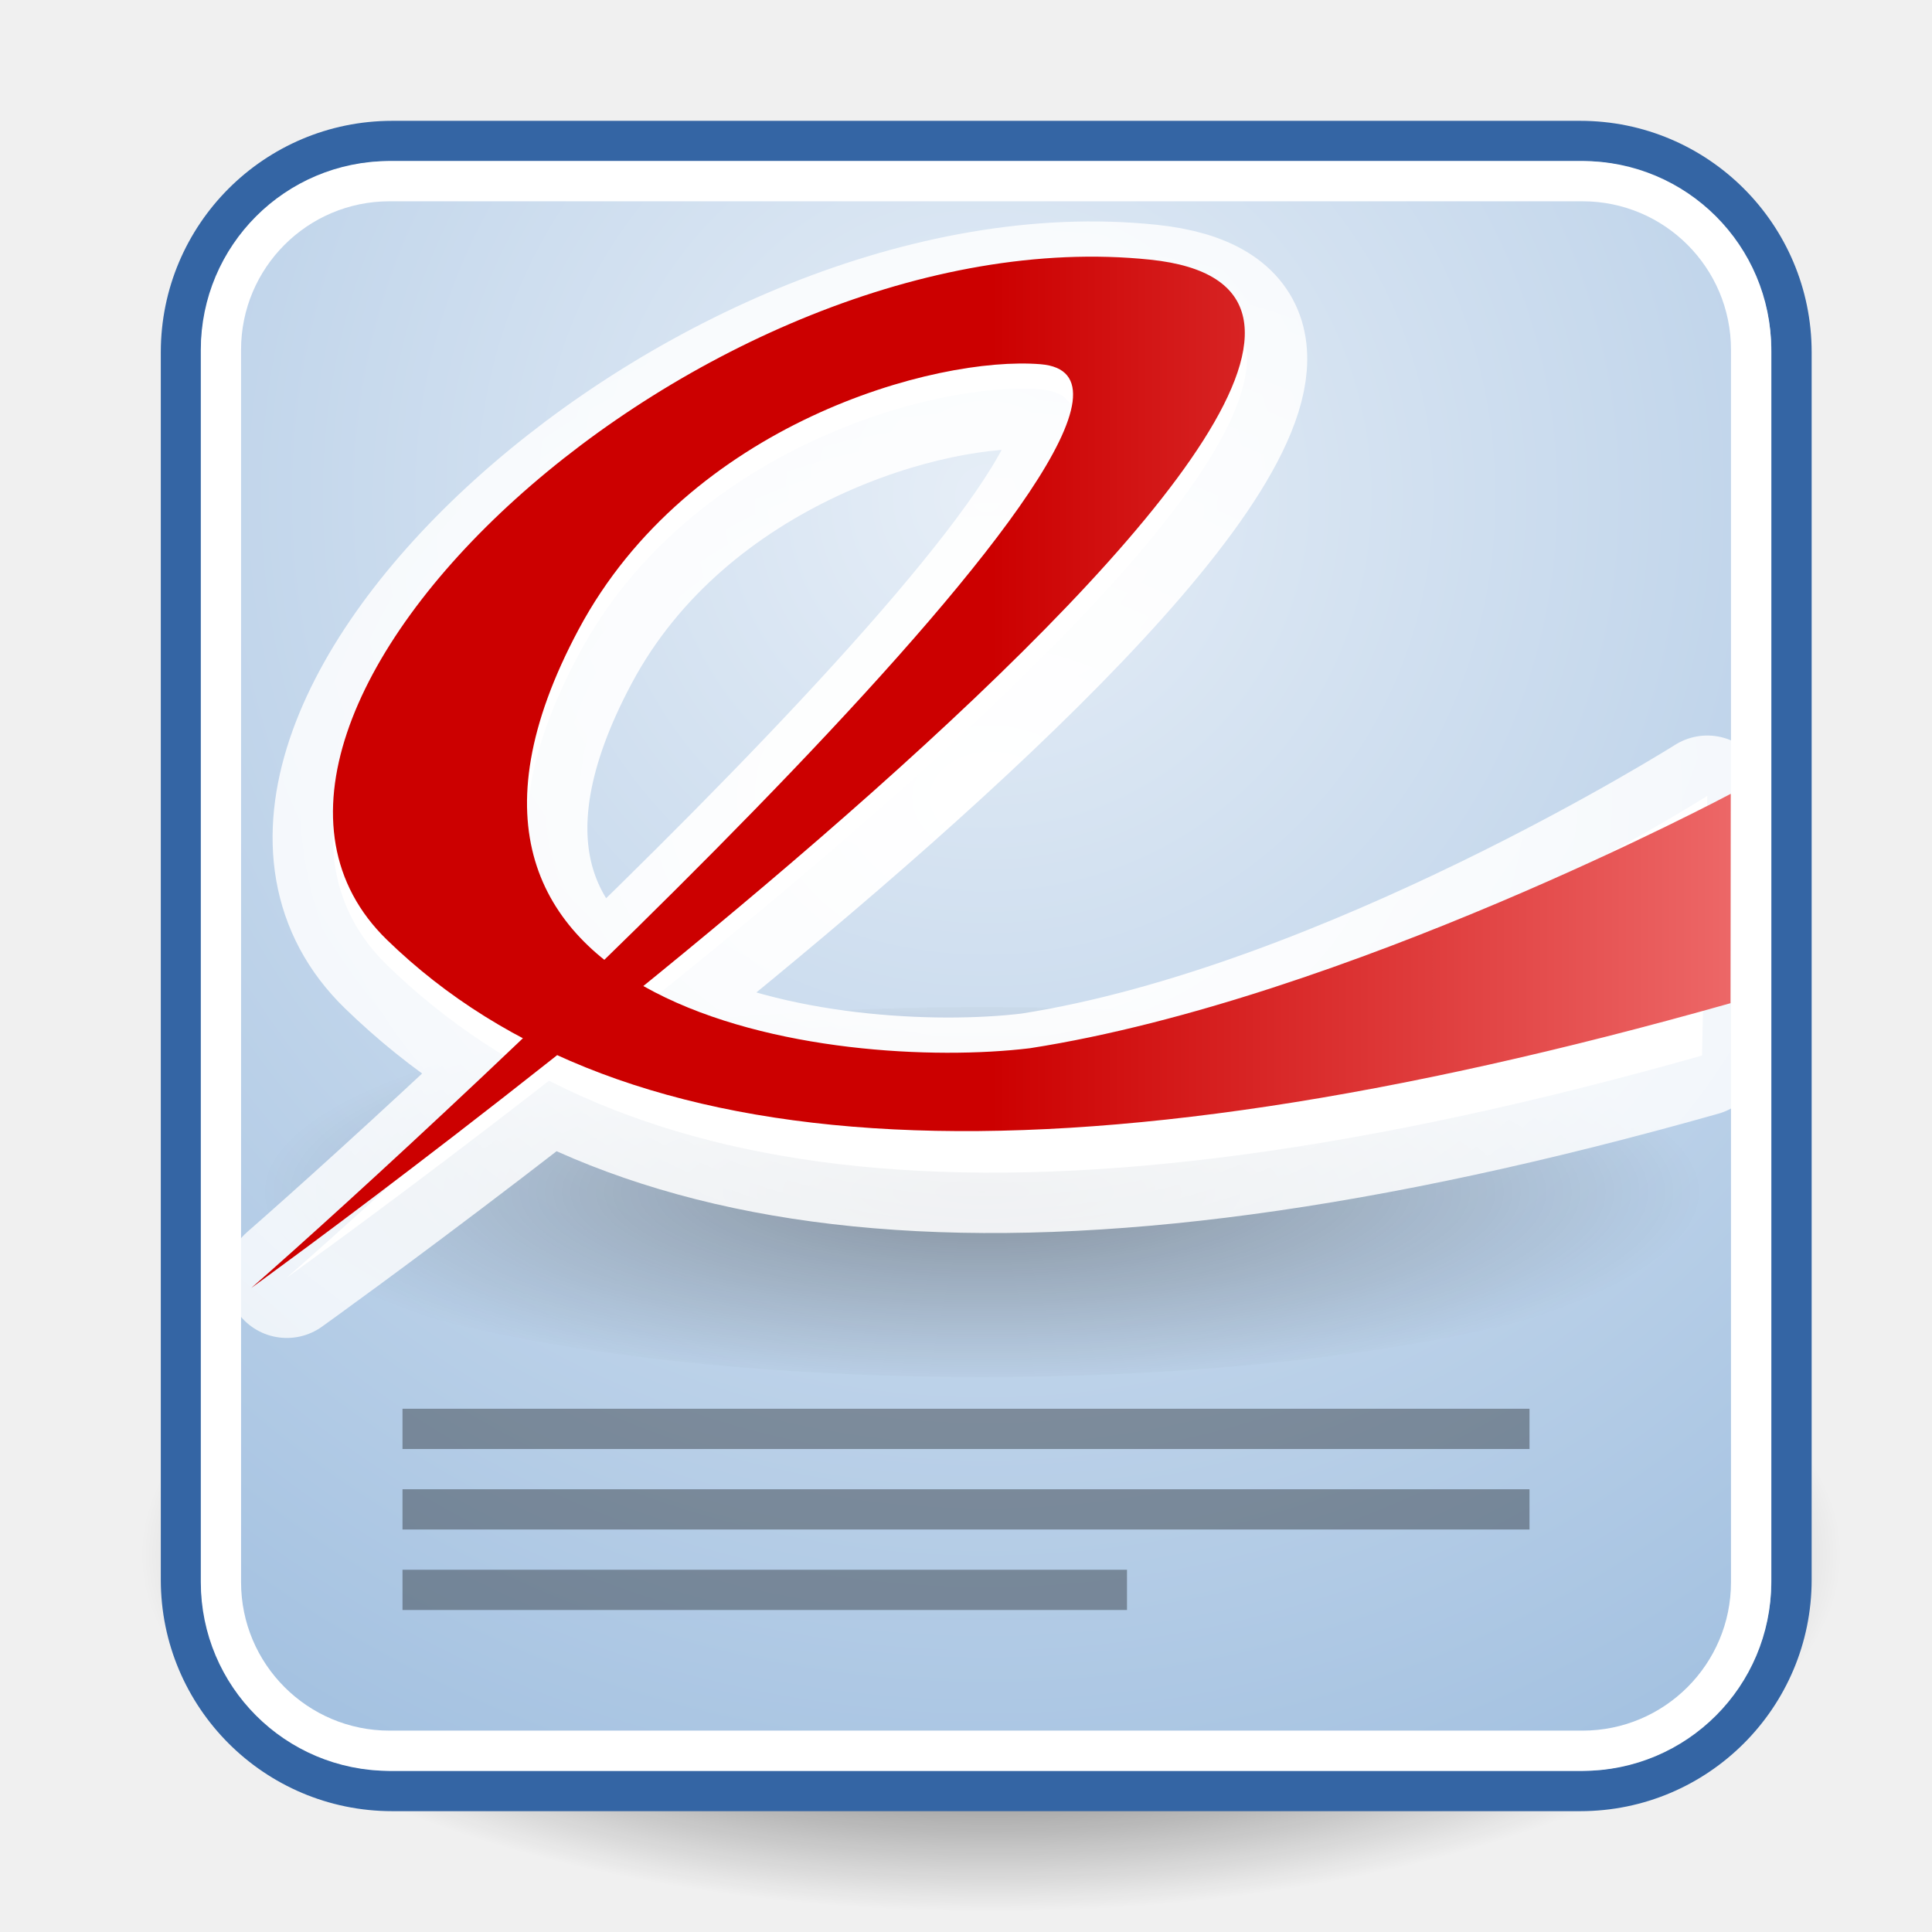
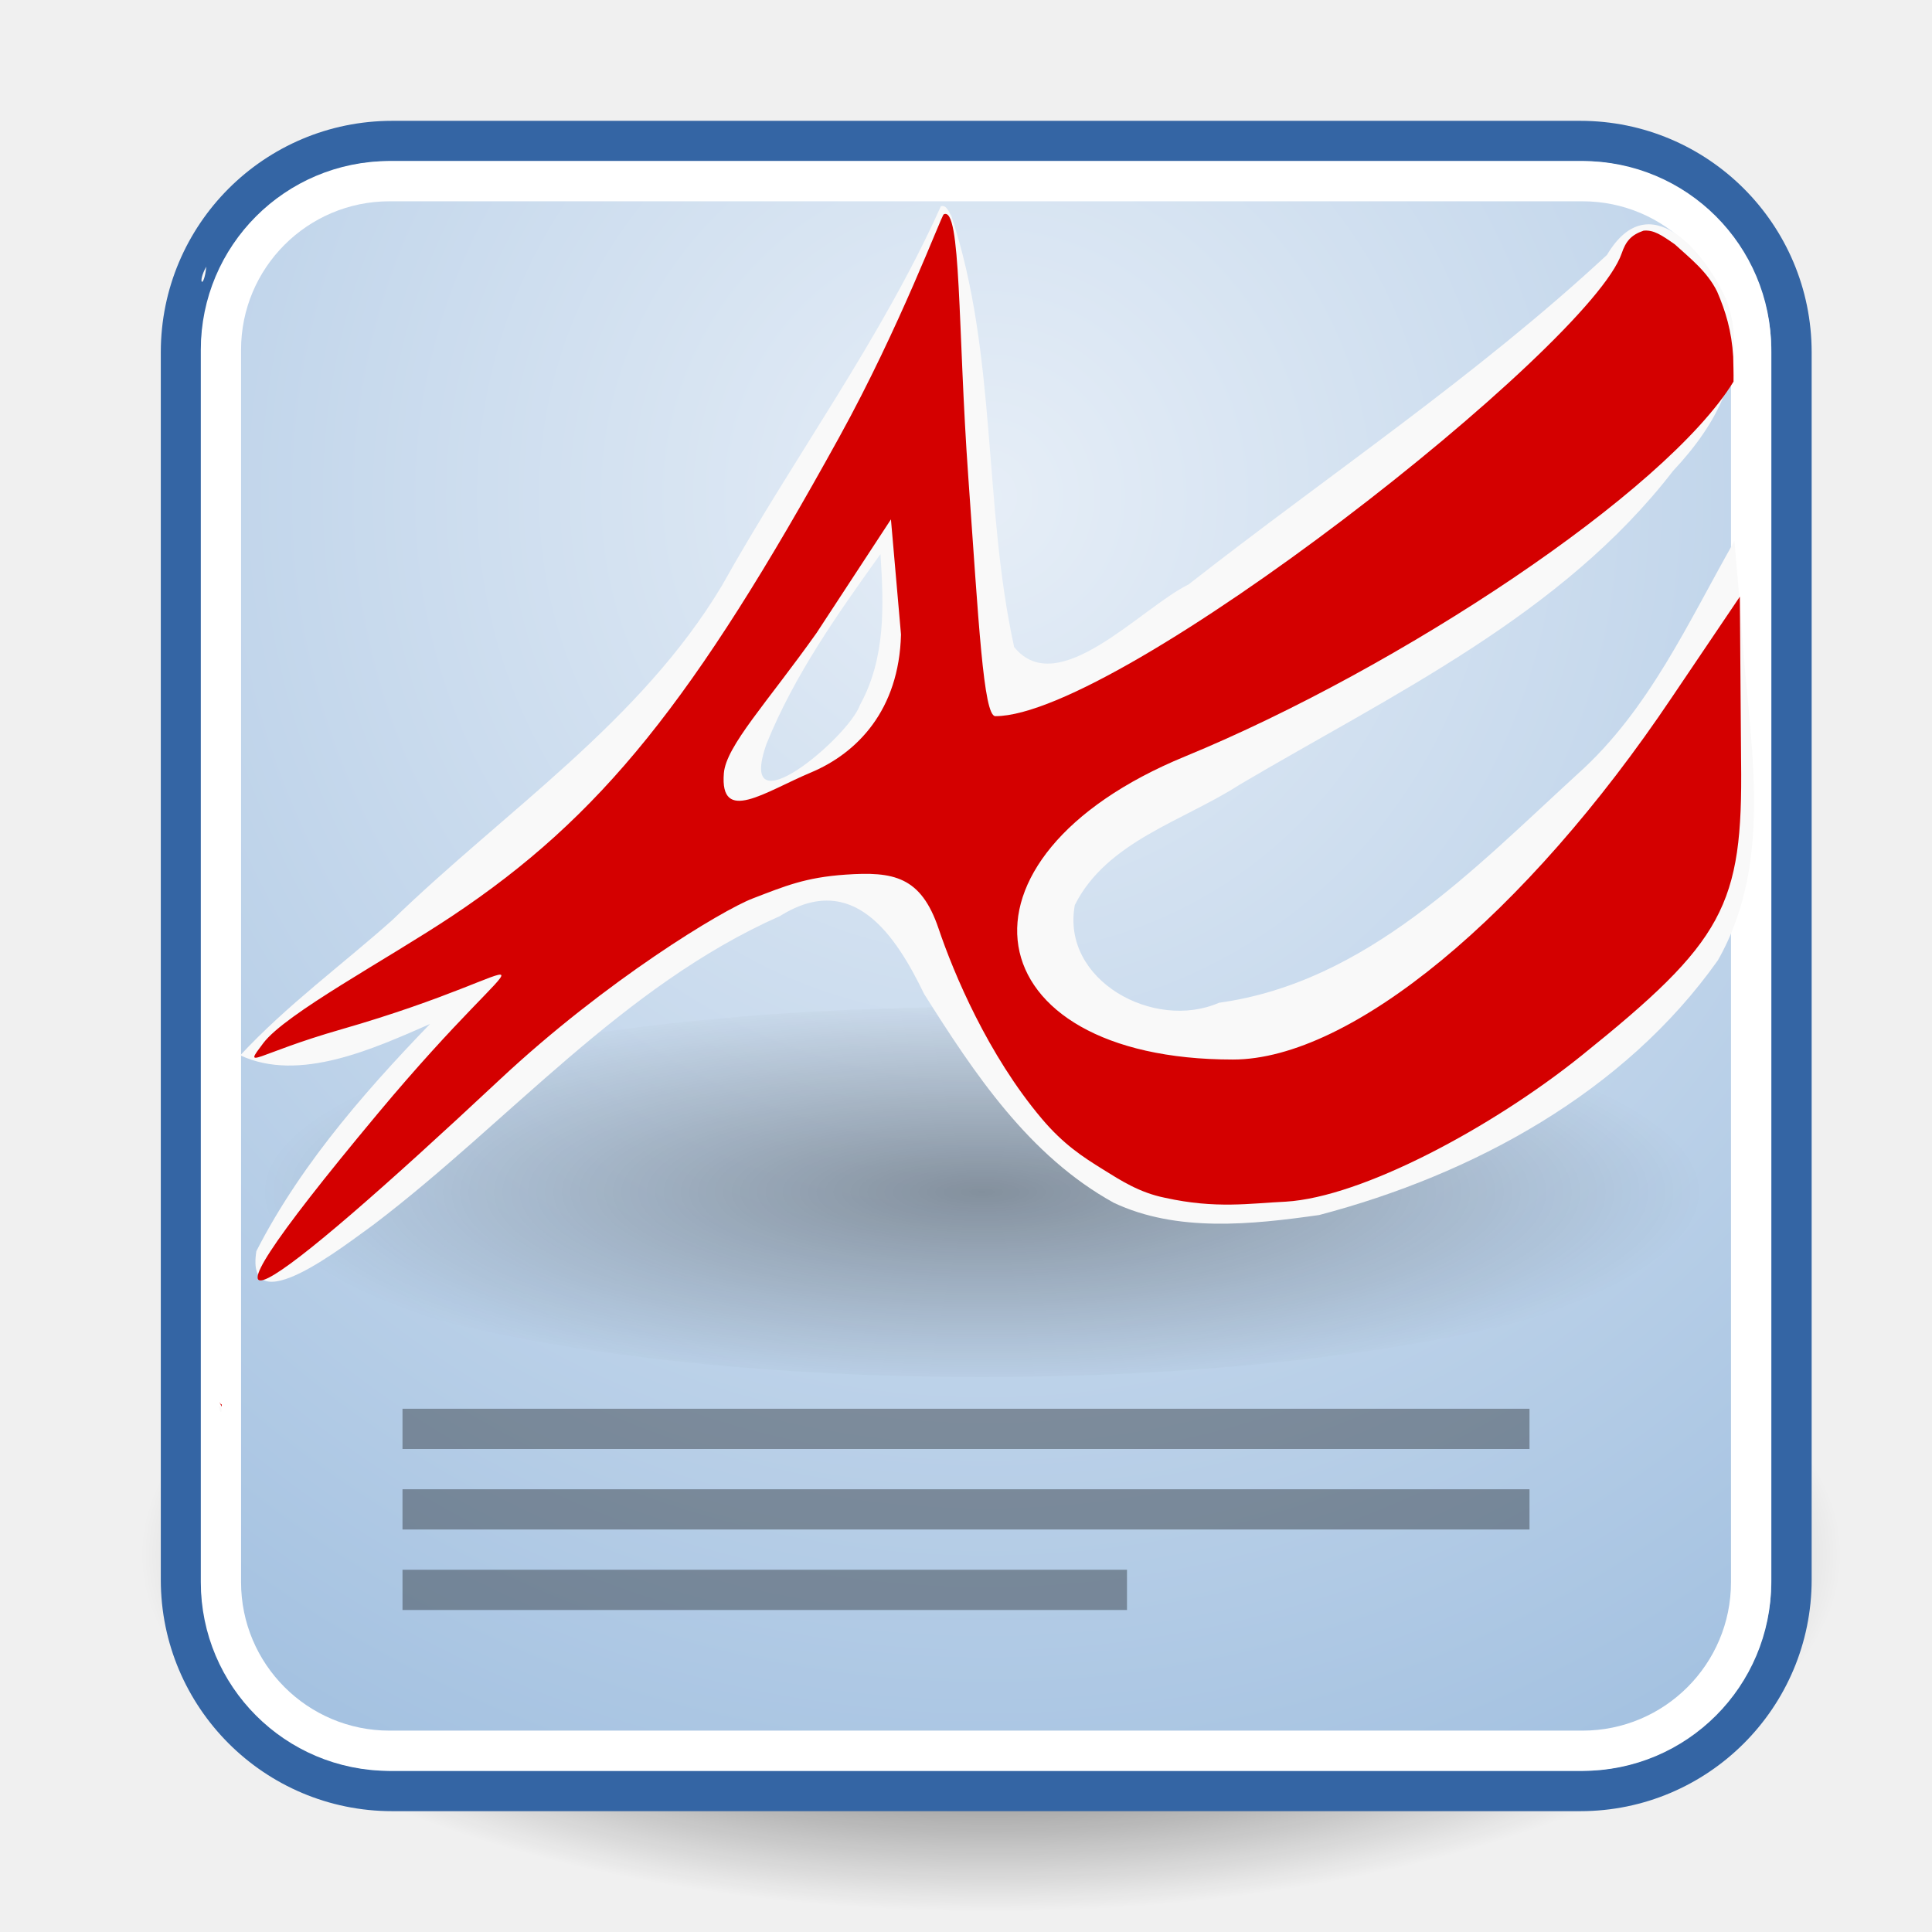
- <svg xmlns="http://www.w3.org/2000/svg" xmlns:xlink="http://www.w3.org/1999/xlink" width="48px" height="48px" id="svg11300">
+ <svg xmlns="http://www.w3.org/2000/svg" xmlns:xlink="http://www.w3.org/1999/xlink" width="48px" height="48px" id="svg11300" version="1.1">
  <defs id="defs3">
    <linearGradient id="linearGradient3507">
      <stop style="stop-color:#000000;stop-opacity:1;" offset="0" id="stop3509" />
      <stop style="stop-color:#000000;stop-opacity:0;" offset="1" id="stop3511" />
    </linearGradient>
    <linearGradient id="linearGradient3497">
      <stop style="stop-color:#ffffff;stop-opacity:1;" offset="0" id="stop3499" />
      <stop style="stop-color:#ffffff;stop-opacity:0.567;" offset="1" id="stop3501" />
    </linearGradient>
    <linearGradient id="linearGradient4598">
      <stop style="stop-color:#e6eef7;stop-opacity:1;" offset="0" id="stop4600" />
      <stop style="stop-color:#8ab0d8;stop-opacity:1;" offset="1" id="stop4602" />
    </linearGradient>
    <linearGradient id="linearGradient4590">
      <stop style="stop-color:#cc0000;stop-opacity:1;" offset="0" id="stop4592" />
      <stop style="stop-color:#ffa2a2;stop-opacity:1;" offset="1" id="stop4594" />
    </linearGradient>
    <linearGradient id="linearGradient4582">
      <stop style="stop-color:#000000;stop-opacity:1;" offset="0" id="stop4584" />
      <stop style="stop-color:#000000;stop-opacity:0;" offset="1" id="stop4586" />
    </linearGradient>
    <linearGradient id="linearGradient4570">
      <stop style="stop-color:#eceeea;stop-opacity:1;" offset="0" id="stop4572" />
      <stop style="stop-color:#d3d7cf;stop-opacity:1;" offset="1" id="stop4574" />
    </linearGradient>
    <linearGradient id="linearGradient11520">
      <stop id="stop11522" offset="0" style="stop-color:#ffffff;stop-opacity:1;" />
      <stop id="stop11524" offset="1" style="stop-color:#dcdcdc;stop-opacity:1;" />
    </linearGradient>
    <linearGradient id="linearGradient11508">
      <stop id="stop11510" offset="0" style="stop-color:#000000;stop-opacity:1;" />
      <stop id="stop11512" offset="1" style="stop-color:#000000;stop-opacity:0;" />
    </linearGradient>
    <linearGradient id="linearGradient11494">
      <stop id="stop11496" offset="0" style="stop-color:#ef2929;stop-opacity:1;" />
      <stop id="stop11498" offset="1" style="stop-color:#ef2929;stop-opacity:0;" />
    </linearGradient>
    <linearGradient id="linearGradient11415">
      <stop id="stop11417" offset="0" style="stop-color:#204a87;stop-opacity:0;" />
      <stop style="stop-color:#204a87;stop-opacity:1;" offset="0.5" id="stop11423" />
      <stop id="stop11419" offset="1" style="stop-color:#204a87;stop-opacity:0;" />
    </linearGradient>
    <linearGradient id="linearGradient11399">
      <stop id="stop11401" offset="0" style="stop-color:#000000;stop-opacity:1;" />
      <stop id="stop11403" offset="1" style="stop-color:#000000;stop-opacity:0;" />
    </linearGradient>
    <linearGradient gradientTransform="translate(-60.28571,-0.285714)" y2="34.462" x2="43.616" y1="3.774" x1="15.828" gradientUnits="userSpaceOnUse" id="linearGradient11425" xlink:href="#linearGradient11415" />
    <linearGradient gradientTransform="translate(-60.57143,0)" y2="39.034" x2="35.68" y1="9.346" x1="9.696" gradientUnits="userSpaceOnUse" id="linearGradient11427" xlink:href="#linearGradient11415" />
    <linearGradient y2="33.462" x2="26.759" y1="19.774" x1="13.267" gradientTransform="translate(-60.85714,0.428571)" gradientUnits="userSpaceOnUse" id="linearGradient11439" xlink:href="#linearGradient11415" />
    <radialGradient r="8.5" fy="39.143" fx="12.071" cy="39.143" cx="12.071" gradientTransform="matrix(1,0,0,0.487395,0,20.06483)" gradientUnits="userSpaceOnUse" id="radialGradient11441" xlink:href="#linearGradient11399" />
    <radialGradient gradientTransform="matrix(1.243453,2.106784e-16,-2.106784e-16,1.243453,-6.713754,-3.742847)" gradientUnits="userSpaceOnUse" r="3.834" fy="15.048" fx="27.577" cy="15.048" cx="27.577" id="radialGradient11500" xlink:href="#linearGradient11494" />
    <radialGradient r="3.834" fy="16.049" fx="27.577" cy="16.049" cx="27.577" gradientTransform="matrix(1.243453,2.106784e-16,-2.106784e-16,1.243453,-6.713754,-3.742847)" gradientUnits="userSpaceOnUse" id="radialGradient11504" xlink:href="#linearGradient11494" />
    <radialGradient gradientUnits="userSpaceOnUse" gradientTransform="matrix(1,0,0,0.338462,2.166583e-14,29.48178)" r="6.566" fy="44.565" fx="30.204" cy="44.565" cx="30.204" id="radialGradient11514" xlink:href="#linearGradient11508" />
    <radialGradient gradientTransform="matrix(1.995058,-1.651527e-32,0,1.995058,-24.32488,-35.70087)" gradientUnits="userSpaceOnUse" r="20.531" fy="35.878" fx="24.446" cy="35.878" cx="24.446" id="radialGradient11526" xlink:href="#linearGradient11520" />
    <radialGradient r="6.566" fy="44.565" fx="30.204" cy="44.565" cx="30.204" gradientTransform="matrix(1,0,0,0.338462,3.185827e-15,29.48178)" gradientUnits="userSpaceOnUse" id="radialGradient11532" xlink:href="#linearGradient11508" />
    <radialGradient xlink:href="#linearGradient11508" id="radialGradient1348" gradientUnits="userSpaceOnUse" gradientTransform="matrix(1,0,0,0.338462,-1.353344e-14,29.48178)" cx="30.204" cy="44.565" fx="30.204" fy="44.565" r="6.566" />
    <radialGradient xlink:href="#linearGradient11520" id="radialGradient1350" gradientUnits="userSpaceOnUse" gradientTransform="matrix(1.995058,-1.651527e-32,0,1.995058,-24.32488,-35.70087)" cx="24.446" cy="35.878" fx="24.446" fy="35.878" r="20.531" />
    <radialGradient xlink:href="#linearGradient11494" id="radialGradient1352" gradientUnits="userSpaceOnUse" gradientTransform="matrix(1.243453,2.106784e-16,-2.106784e-16,1.243453,-6.713754,-3.742847)" cx="27.577" cy="16.049" fx="27.577" fy="16.049" r="3.834" />
    <radialGradient xlink:href="#linearGradient11494" id="radialGradient1354" gradientUnits="userSpaceOnUse" gradientTransform="matrix(1.243453,2.106784e-16,-2.106784e-16,1.243453,-6.713754,-3.742847)" cx="27.577" cy="15.048" fx="27.577" fy="15.048" r="3.834" />
    <radialGradient xlink:href="#linearGradient11508" id="radialGradient1356" gradientUnits="userSpaceOnUse" gradientTransform="matrix(1,0,0,0.338462,2.220359e-14,29.48178)" cx="30.204" cy="44.565" fx="30.204" fy="44.565" r="6.566" />
    <radialGradient xlink:href="#linearGradient11520" id="radialGradient1366" gradientUnits="userSpaceOnUse" gradientTransform="matrix(2.049266,-1.696401e-32,0,2.049266,-25.65002,-37.31089)" cx="24.446" cy="35.878" fx="24.446" fy="35.878" r="20.531" />
    <radialGradient xlink:href="#linearGradient4582" id="radialGradient4588" cx="24.625" cy="38.625" fx="24.625" fy="38.625" r="21.125" gradientTransform="matrix(1,0,0,0.420118,0,22.39793)" gradientUnits="userSpaceOnUse" />
-     <linearGradient xlink:href="#linearGradient4590" id="linearGradient4596" x1="24.689" y1="24.109" x2="53.568" y2="24.109" gradientUnits="userSpaceOnUse" gradientTransform="translate(-6.8085e-2,-5.100256)" />
    <radialGradient xlink:href="#linearGradient4598" id="radialGradient4604" cx="24.502" cy="12.605" fx="24.502" fy="12.605" r="20.508" gradientTransform="matrix(2.319263,1.846486e-24,-3.426469e-24,2.374685,-32.32511,-17.59985)" gradientUnits="userSpaceOnUse" />
-     <radialGradient xlink:href="#linearGradient3497" id="radialGradient3503" cx="24.621" cy="19.188" fx="24.621" fy="19.188" r="19.379" gradientTransform="matrix(2.476948,-1.582729e-16,7.838822e-8,1.851413,-36.36402,-15.71214)" gradientUnits="userSpaceOnUse" />
    <radialGradient xlink:href="#linearGradient3507" id="radialGradient3513" cx="25.986" cy="26.787" fx="25.986" fy="26.787" r="15.465" gradientTransform="matrix(0.863137,0,0,0.438896,3.556549,15.03019)" gradientUnits="userSpaceOnUse" />
  </defs>
  <g id="layer1">
    <path style="opacity:1;color:#000000;fill:url(#radialGradient4588);fill-opacity:1.0;fill-rule:nonzero;stroke:none;stroke-width:1;stroke-linecap:butt;stroke-linejoin:miter;marker:none;marker-start:none;marker-mid:none;marker-end:none;stroke-miterlimit:10;stroke-dasharray:none;stroke-dashoffset:0;stroke-opacity:1;visibility:visible;display:inline;overflow:visible" id="path4580" d="M 45.75 38.625 A 21.125 8.875 0 1 1  3.5,38.625 A 21.125 8.875 0 1 1  45.75 38.625 z" />
    <rect style="opacity:1;color:#000000;fill:url(#radialGradient4604);fill-opacity:1.0;fill-rule:evenodd;stroke:#3465a4;stroke-width:1;stroke-linecap:butt;stroke-linejoin:miter;marker:none;marker-start:none;marker-mid:none;marker-end:none;stroke-miterlimit:10;stroke-dasharray:none;stroke-dashoffset:0;stroke-opacity:1;visibility:visible;display:inline;overflow:visible" id="rect2362" width="40.015" height="40.996" x="4.495" y="3.502" rx="5.25" ry="5.25" />
    <rect ry="4.189" rx="4.189" y="4.501" x="5.489" height="38.996" width="38.017" id="rect4578" style="opacity:1;color:#000000;fill:none;fill-opacity:1;fill-rule:evenodd;stroke:#ffffff;stroke-width:1;stroke-linecap:butt;stroke-linejoin:miter;marker:none;marker-start:none;marker-mid:none;marker-end:none;stroke-miterlimit:10;stroke-dasharray:none;stroke-dashoffset:0;stroke-opacity:1;visibility:visible;display:inline;overflow:visible" />
    <path style="opacity:0.335;color:#000000;fill:url(#radialGradient3513);fill-opacity:1;fill-rule:nonzero;stroke:none;stroke-width:3;stroke-linecap:round;stroke-linejoin:round;marker:none;marker-start:none;marker-mid:none;marker-end:none;stroke-miterlimit:20;stroke-dasharray:none;stroke-dashoffset:0;stroke-opacity:1;visibility:visible;display:inline;overflow:visible" id="path3505" d="M 39.952 26.787 A 13.965 6.364 0 1 1  12.021,26.787 A 13.965 6.364 0 1 1  39.952 26.787 z" transform="matrix(1.341772,0,0,0.722222,-10.47234,10.2692)" />
-     <path d="M 7.126,31.741 C 11.766,27.686 30.894,10.082 25.852,9.674 C 23.237,9.462 17.109,11.147 14.376,16.263 C 9.257,25.843 20.796,27.248 25.587,26.668 C 33.437,25.445 42.418,19.774 42.418,19.774 L 42.287,26.225 C 25.463,30.984 15.479,29.674 9.616,23.977 C 3.912,18.434 17.535,5.925 28.575,7.076 C 39.973,8.264 7.126,31.741 7.126,31.741 z " id="path3495" style="opacity:1;color:#000000;fill:#ffffff;fill-opacity:1;fill-rule:nonzero;stroke:url(#radialGradient3503);stroke-width:3;stroke-linecap:round;stroke-linejoin:round;marker:none;marker-start:none;marker-mid:none;marker-end:none;stroke-miterlimit:20;stroke-dasharray:none;stroke-dashoffset:0;stroke-opacity:1;visibility:visible;display:inline;overflow:visible" />
-     <path style="opacity:1;color:#000000;fill:url(#linearGradient4596);fill-opacity:1;fill-rule:nonzero;stroke:none;stroke-width:1;stroke-linecap:butt;stroke-linejoin:miter;marker:none;marker-start:none;marker-mid:none;marker-end:none;stroke-miterlimit:10;stroke-dasharray:none;stroke-dashoffset:0;stroke-opacity:1;visibility:visible;display:inline;overflow:visible" id="path3695" d="M 6.242,32 C 10.882,27.945 30.894,9.457 25.852,9.049 C 23.237,8.837 17.109,10.522 14.376,15.638 C 9.257,25.218 20.796,26.623 25.587,26.043 C 33.437,24.82 43,19.722 43,19.722 L 42.994,24.924 C 26.17,29.682 15.479,29.049 9.616,23.352 C 3.912,17.809 17.535,5.3 28.575,6.451 C 39.973,7.639 6.242,32 6.242,32 z " />
    <rect y="35" x="10" height="1" width="28" id="rect4626" style="opacity:0.335;color:#000000;fill:#000000;fill-opacity:1;fill-rule:nonzero;stroke:none;stroke-width:1;stroke-linecap:butt;stroke-linejoin:miter;marker:none;marker-start:none;marker-mid:none;marker-end:none;stroke-miterlimit:10;stroke-dasharray:none;stroke-dashoffset:0;stroke-opacity:1;visibility:visible;display:inline;overflow:visible" />
    <rect style="opacity:0.335;color:#000000;fill:#000000;fill-opacity:1;fill-rule:nonzero;stroke:none;stroke-width:1;stroke-linecap:butt;stroke-linejoin:miter;marker:none;marker-start:none;marker-mid:none;marker-end:none;stroke-miterlimit:10;stroke-dasharray:none;stroke-dashoffset:0;stroke-opacity:1;visibility:visible;display:inline;overflow:visible" id="rect4628" width="28" height="1" x="10" y="37" />
    <rect y="39" x="10" height="1" width="18" id="rect4630" style="opacity:0.335;color:#000000;fill:#000000;fill-opacity:1;fill-rule:nonzero;stroke:none;stroke-width:1;stroke-linecap:butt;stroke-linejoin:miter;marker:none;marker-start:none;marker-mid:none;marker-end:none;stroke-miterlimit:10;stroke-dasharray:none;stroke-dashoffset:0;stroke-opacity:1;visibility:visible;display:inline;overflow:visible" />
+     <path style="fill:#f9f9f9" d="m 23.375,5.125 c -1.49,3.319 -3.668,6.253 -5.436,9.42 -2.028,3.391 -5.404,5.609 -8.191,8.313 -1.258,1.121 -2.631,2.124 -3.779,3.361 1.472,0.687 3.322,-0.17 4.737,-0.788 0.766,-0.295 1.622,-1.515 0.352,-0.376 -1.777,1.816 -3.526,3.754 -4.689,6.03 -0.288,1.836 2.22,-0.168 2.917,-0.662 3.358,-2.552 6.173,-5.926 10.094,-7.665 1.814,-1.137 2.875,0.48 3.58,1.937 1.252,1.984 2.604,4.022 4.708,5.186 1.569,0.743 3.437,0.543 5.106,0.306 3.828,-1.007 7.584,-3.046 9.907,-6.33 1.465,-2.578 0.734,-5.626 0.579,-8.428 -0.056,-0.664 -0.111,-1.328 -0.167,-1.991 -1.149,2.019 -2.117,4.192 -3.88,5.776 -2.597,2.374 -5.255,5.19 -8.926,5.699 -1.618,0.707 -3.931,-0.557 -3.583,-2.428 0.794,-1.581 2.686,-2.083 4.089,-2.987 3.812,-2.251 8.006,-4.212 10.775,-7.8 1.094,-1.165 1.892,-2.597 1.339,-4.216 C 42.362,6.25 40.967,4.578 39.926,6.332 36.69,9.338 33.002,11.801 29.53,14.52 28.342,15.104 26.279,17.417 25.196,16.075 24.423,12.547 24.782,8.818 23.635,5.362 23.58,5.284 23.519,5.078 23.375,5.125 z m -18.25,1.5 c -0.238,0.421 -0.057,0.579 0,0 z m 16.75,7.141 c 0.083,1.276 0.133,2.585 -0.511,3.752 -0.282,0.804 -3.103,3.176 -2.318,0.957 C 19.743,16.759 20.806,15.261 21.875,13.766 z M 5.438,34.938 c 0.05,0.32 0.12,0.002 0,0 z" id="path4004" />
+     <path style="fill:#d40000" d="m 23.447,5.325 c -0.058,0.028 -1.083,2.793 -2.592,5.528 -3.619,6.563 -5.916,9.436 -9.627,11.909 -1.606,1.07 -4.132,2.419 -4.688,3.156 -0.528,0.701 -0.205,0.271 1.938,-0.344 5.349,-1.536 4.951,-2.756 0.906,2.094 -5.51,6.606 -2.739,4.554 3.031,-0.844 2.646,-2.475 5.531,-4.211 6.281,-4.5 0.804,-0.309 1.31,-0.525 2.312,-0.594 1.187,-0.081 1.872,0.039 2.312,1.344 0.375,1.11 1.224,3.134 2.562,4.719 0.542,0.642 1.023,0.951 1.515,1.257 0.455,0.283 0.915,0.582 1.549,0.709 1.266,0.28 2.111,0.137 2.998,0.096 1.901,-0.113 5.13,-1.846 7.344,-3.625 3.542,-2.846 4.015,-3.72 3.969,-7.312 l -0.031,-4.094 -1.688,2.5 c -3.629,5.407 -7.976,9 -10.906,9 -6.478,0 -7.339,-5.002 -1.188,-7.531 5.309,-2.183 11.941,-6.565 13.625,-9.312 0.004,-0.206 -0.005,-0.428 -0.008,-0.617 C 43.022,8.222 42.873,7.735 42.662,7.245 42.416,6.743 41.974,6.404 41.611,6.071 41.28,5.839 41.082,5.706 40.834,5.731 c -0.315,0.107 -0.444,0.271 -0.543,0.562 -0.788,2.314 -12.484,11.5 -15.562,11.5 -0.297,0 -0.416,-2.359 -0.671,-5.925 C 23.792,8.161 23.885,5.114 23.447,5.325 z m -1.312,7.579 0.25,2.859 c -0.047,1.881 -1.089,2.948 -2.239,3.43 -1.142,0.479 -2.266,1.298 -2.162,0.018 0.055,-0.677 1.077,-1.757 2.303,-3.485 z m -16.688,21.921 c 0.014,0.039 0.046,0.087 0.062,0.125 -0.001,-0.02 0.001,-0.043 0,-0.062 -0.003,0.01 -0.033,2.21e-4 -0.062,-0.062 z" id="path3185" />
  </g>
</svg>
